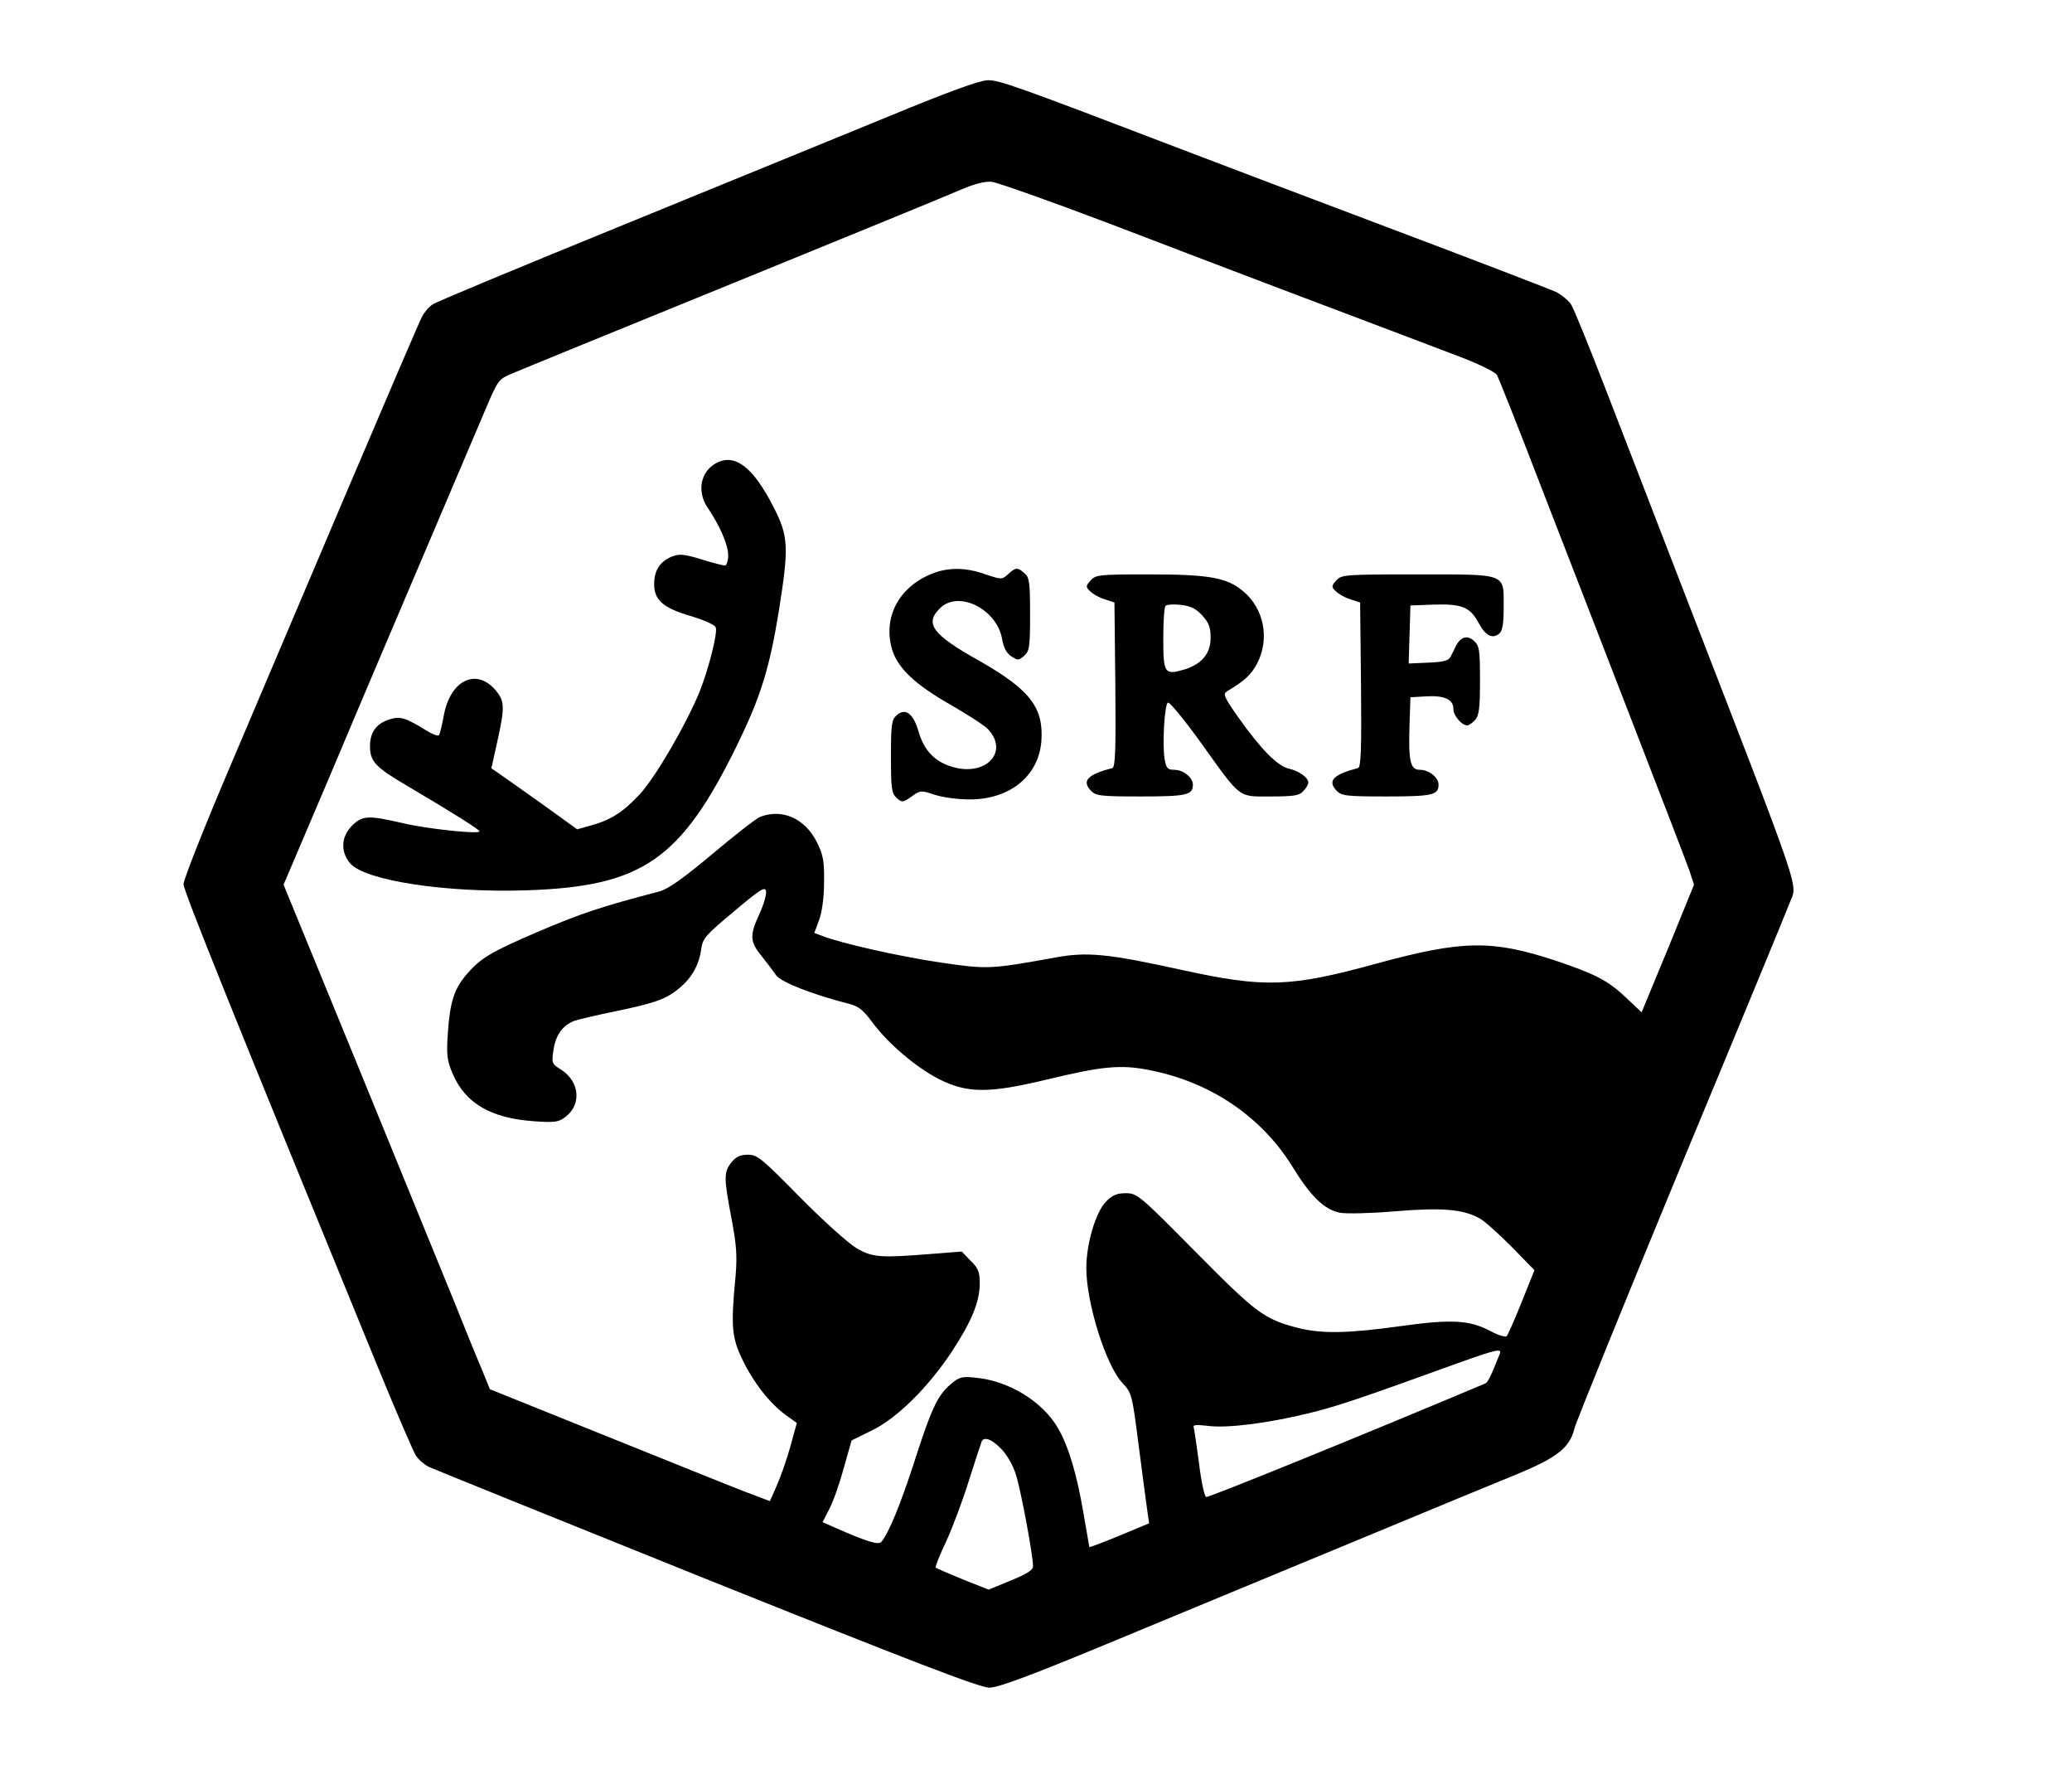
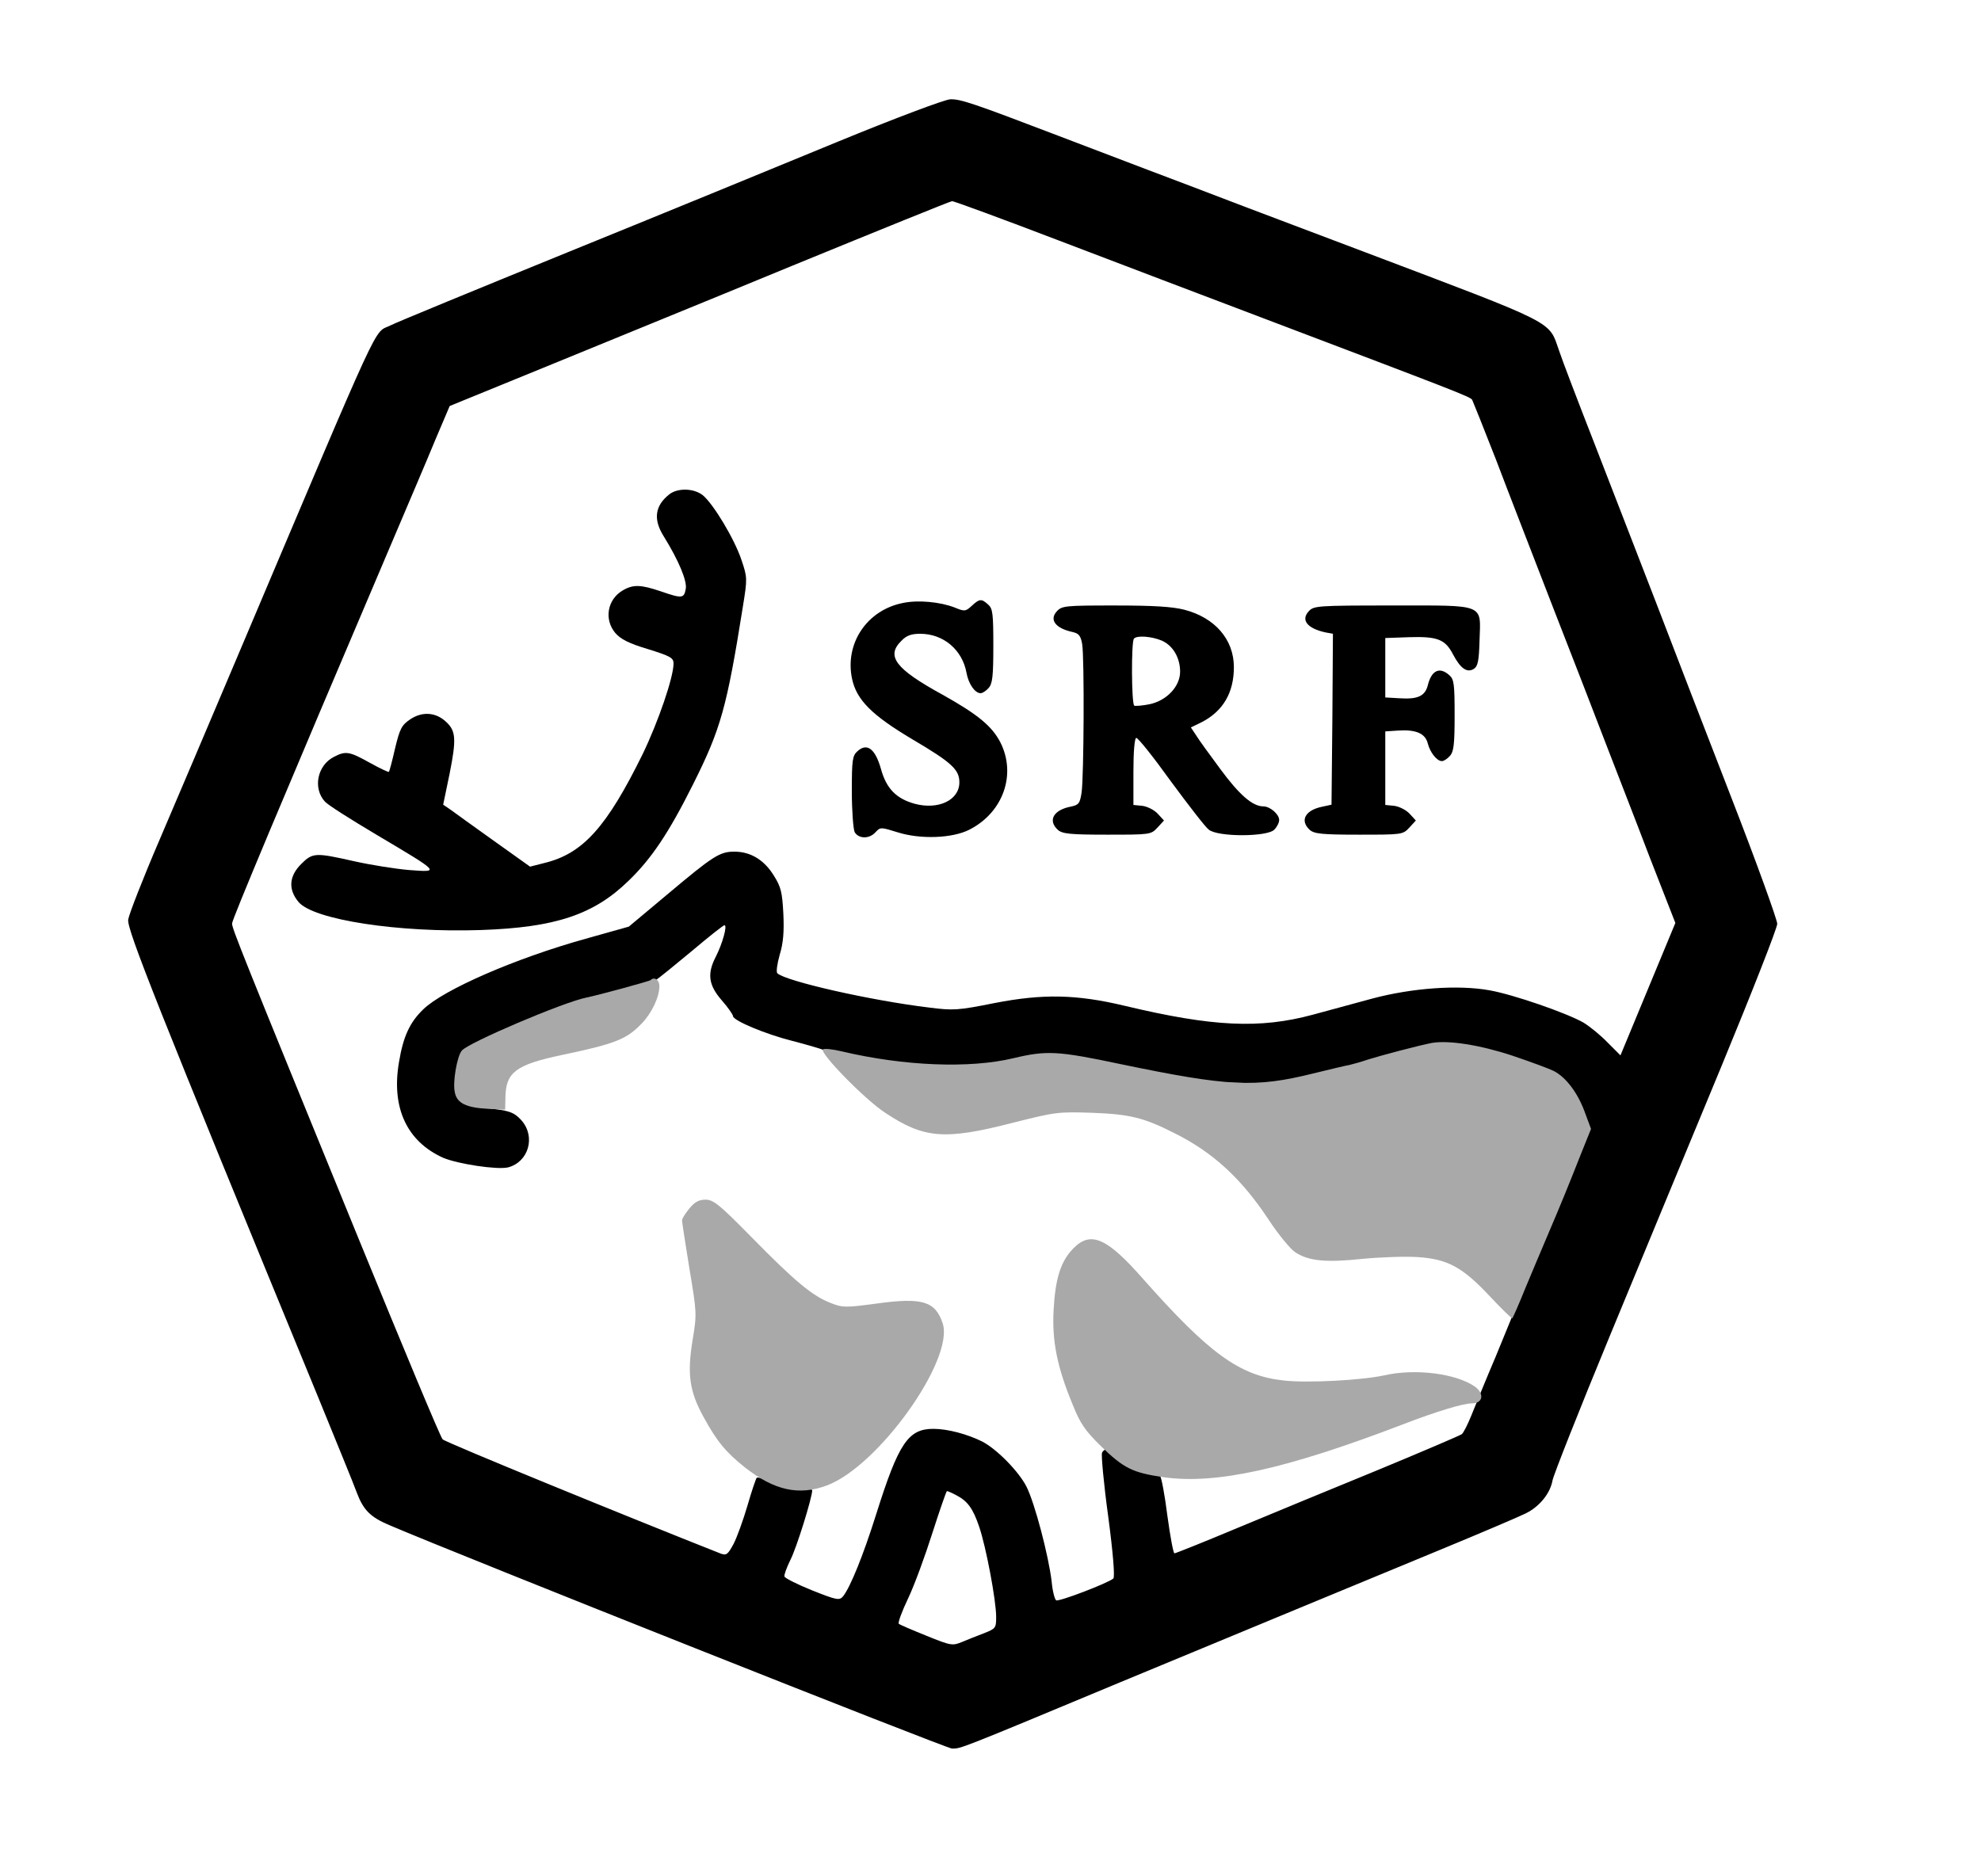
- <svg xmlns="http://www.w3.org/2000/svg" version="1.0" width="700pt" height="596pt" viewBox="0 0 700 596" preserveAspectRatio="xMidYMid meet">
-   <g transform="translate(0,596) scale(0.1,-0.1)" fill="#000000" stroke="none">
-     <path d="M3010 5570 c-157 -64 -564 -231 -905 -370 -341 -139 -630 -259 -643 -268 -13 -8 -29 -27 -37 -43 -8 -15 -122 -281 -254 -591 -131 -309 -309 -728 -395 -930 -86 -202 -156 -379 -156 -394 0 -23 167 -437 651 -1618 65 -159 126 -300 134 -312 8 -13 28 -30 43 -38 15 -7 438 -178 940 -380 691 -277 922 -366 954 -366 31 0 141 41 437 164 218 90 583 242 811 336 228 95 469 194 535 221 135 56 178 89 194 154 6 24 169 425 362 892 194 466 358 864 365 883 26 71 56 -15 -370 1085 -85 220 -199 516 -254 657 -55 142 -106 268 -115 281 -8 12 -30 30 -48 40 -19 9 -279 109 -579 222 -300 113 -597 226 -660 250 -596 228 -645 245 -684 244 -28 -1 -135 -40 -326 -119z m735 -364 c198 -76 461 -176 585 -223 124 -47 288 -109 365 -138 77 -29 187 -71 245 -93 57 -22 110 -48 117 -58 6 -11 72 -176 146 -369 75 -192 215 -555 312 -805 97 -250 184 -476 193 -502 l15 -46 -88 -216 -89 -215 -51 48 c-63 60 -105 81 -241 127 -214 70 -312 69 -602 -10 -294 -81 -380 -83 -659 -22 -250 55 -320 62 -428 42 -221 -40 -229 -40 -387 -17 -136 20 -337 65 -400 90 l-27 10 16 43 c10 27 17 76 17 128 1 72 -3 93 -24 135 -40 81 -118 115 -192 86 -13 -5 -85 -61 -161 -125 -99 -83 -150 -119 -180 -127 -195 -51 -262 -73 -412 -137 -156 -67 -191 -88 -237 -141 -44 -51 -58 -95 -65 -201 -5 -74 -3 -92 17 -138 43 -99 129 -149 275 -159 71 -5 83 -3 107 16 53 42 46 118 -16 158 -32 20 -33 23 -26 67 7 50 31 83 70 98 14 5 78 20 142 33 134 28 170 41 216 80 40 34 64 77 71 130 5 36 16 48 111 127 89 75 105 85 108 68 2 -11 -8 -45 -22 -76 -34 -73 -33 -94 7 -143 17 -22 40 -51 49 -65 17 -23 120 -64 245 -96 33 -8 49 -21 78 -60 54 -74 151 -156 228 -195 95 -48 169 -48 364 -1 187 45 249 51 345 32 208 -40 381 -158 486 -329 61 -99 107 -143 159 -153 21 -4 105 -2 188 5 156 13 226 7 282 -23 16 -8 64 -51 108 -95 l79 -81 -43 -107 c-24 -60 -47 -112 -51 -116 -4 -4 -28 3 -54 17 -71 38 -133 41 -305 17 -180 -25 -266 -26 -346 -6 -115 30 -140 49 -346 257 -189 191 -197 198 -236 198 -30 0 -46 -7 -67 -29 -35 -36 -66 -143 -66 -224 0 -119 67 -331 123 -389 30 -32 32 -39 53 -203 12 -93 25 -192 29 -220 l7 -50 -101 -42 c-56 -23 -101 -40 -101 -38 0 1 -9 54 -20 116 -22 131 -51 226 -86 286 -52 90 -167 160 -279 170 -45 5 -55 2 -83 -22 -45 -38 -66 -84 -124 -265 -46 -141 -84 -235 -110 -267 -10 -12 -44 -2 -156 47 l-43 19 22 43 c13 24 35 86 49 138 l27 95 67 33 c84 40 190 144 271 266 67 102 95 169 95 232 0 37 -5 51 -31 76 l-30 31 -102 -8 c-173 -14 -199 -12 -253 19 -27 16 -113 93 -191 172 -129 131 -144 144 -176 144 -26 0 -41 -7 -56 -26 -26 -33 -26 -51 0 -188 17 -90 20 -127 14 -196 -17 -177 -13 -210 29 -294 39 -76 94 -144 150 -182 l28 -20 -22 -80 c-12 -43 -33 -103 -46 -132 l-23 -52 -58 22 c-32 11 -244 97 -473 189 l-415 167 -28 69 c-16 37 -57 138 -91 223 -35 85 -179 438 -320 783 l-258 629 158 371 c86 205 230 543 319 752 89 209 181 426 205 482 42 99 44 102 89 121 25 11 363 149 751 307 388 158 734 300 770 316 42 18 78 27 100 25 19 -2 197 -65 395 -140z m1322 -3818 c-31 -78 -40 -97 -50 -101 -418 -176 -935 -386 -942 -383 -6 2 -17 53 -24 112 -8 60 -16 115 -18 122 -4 10 7 11 49 6 67 -8 199 9 336 42 95 23 162 45 507 170 129 46 150 51 142 32z m-1685 -321 c19 -19 40 -55 50 -87 17 -53 58 -273 58 -310 0 -13 -21 -26 -75 -48 l-75 -31 -88 35 c-48 20 -89 37 -91 40 -2 2 14 43 37 91 22 49 57 142 77 208 21 66 40 123 42 128 9 15 34 6 65 -26z" />
-     <path d="M2418 4395 c-52 -29 -64 -96 -27 -150 41 -61 69 -125 69 -160 0 -19 -5 -35 -11 -35 -6 0 -42 9 -80 21 -59 18 -74 19 -100 9 -40 -17 -59 -47 -59 -93 0 -54 31 -81 125 -108 42 -13 80 -29 83 -38 7 -18 -23 -137 -54 -216 -46 -112 -148 -288 -203 -348 -57 -61 -98 -87 -168 -106 l-43 -12 -122 88 c-68 48 -134 95 -146 103 l-22 15 20 90 c26 117 25 137 -5 173 -65 77 -152 36 -175 -81 -6 -34 -14 -66 -17 -70 -2 -4 -20 2 -38 13 -76 47 -93 52 -130 40 -44 -14 -65 -44 -65 -90 0 -52 18 -71 127 -135 159 -94 243 -147 243 -153 0 -10 -176 8 -260 28 -116 27 -136 26 -171 -9 -37 -37 -39 -88 -6 -127 50 -58 323 -100 596 -91 391 13 521 102 712 492 79 162 109 258 141 456 33 210 32 247 -17 343 -70 139 -133 187 -197 151z" />
-     <path d="M3158 4026 c-114 -41 -173 -141 -147 -249 16 -69 76 -127 205 -200 55 -32 110 -67 122 -80 72 -77 -8 -161 -121 -127 -58 17 -95 55 -113 117 -18 63 -45 84 -75 57 -17 -15 -19 -32 -19 -139 0 -108 2 -124 19 -140 19 -16 21 -16 51 5 29 21 32 21 77 6 26 -9 79 -16 119 -16 135 0 232 78 242 195 9 115 -38 176 -213 275 -155 87 -182 124 -130 175 63 64 195 -3 211 -106 5 -27 15 -46 31 -56 22 -14 25 -14 43 2 18 16 20 31 20 140 0 105 -2 124 -18 138 -24 22 -31 21 -56 -2 -21 -19 -22 -19 -76 -1 -64 23 -120 24 -172 6z" />
-     <path d="M3685 4000 c-17 -19 -18 -22 -2 -37 9 -9 31 -22 49 -27 l33 -11 3 -278 c2 -217 0 -278 -10 -281 -84 -22 -103 -43 -74 -75 18 -19 30 -21 171 -21 155 0 175 5 175 40 0 24 -32 50 -63 50 -22 0 -27 6 -32 33 -9 49 -1 190 11 194 6 2 55 -58 110 -134 139 -194 125 -183 237 -183 78 0 97 3 110 18 10 10 17 23 17 29 0 17 -33 40 -66 47 -37 8 -93 64 -169 171 -50 71 -54 81 -40 90 59 35 81 55 102 94 43 83 24 185 -47 244 -54 46 -115 57 -315 57 -170 0 -183 -1 -200 -20z m377 -119 c22 -24 28 -41 28 -75 0 -53 -30 -89 -88 -107 -68 -20 -72 -14 -72 104 0 57 3 107 8 111 4 4 27 6 52 3 33 -4 51 -13 72 -36z" />
-     <path d="M4515 4000 c-17 -19 -18 -22 -2 -37 9 -9 31 -22 49 -27 l33 -11 3 -278 c2 -217 0 -278 -10 -281 -84 -22 -103 -43 -74 -75 18 -19 30 -21 171 -21 155 0 175 5 175 40 0 24 -32 50 -63 50 -33 0 -39 28 -35 155 l3 90 52 3 c62 4 93 -10 93 -42 0 -23 28 -56 47 -56 5 0 17 8 26 18 14 15 17 41 17 134 0 103 -2 117 -21 134 -22 20 -45 13 -61 -19 -4 -9 -12 -25 -17 -34 -6 -14 -23 -19 -75 -21 l-67 -3 3 98 3 98 80 3 c95 3 122 -9 151 -63 22 -42 46 -54 69 -35 11 9 15 34 15 90 0 115 14 110 -292 110 -244 0 -256 -1 -273 -20z" />
+ <svg xmlns="http://www.w3.org/2000/svg" version="1.0" width="700pt" height="663pt" viewBox="0 0 700 663" preserveAspectRatio="xMidYMid meet">
+   <g transform="translate(0,663) scale(0.1,-0.1)" fill="#000000" stroke="none">
+     <path d="M2960 6129 c-201 -83 -630 -259 -955 -391 -324 -132 -606 -248 -625 -258 -63 -32 -16 69 -545 -1180 -92 -217 -214 -505 -272 -640 -58 -135 -107 -261 -110 -280 -5 -35 104 -309 672 -1690 64 -157 126 -308 136 -336 23 -61 48 -86 114 -114 250 -107 1970 -790 1989 -790 32 0 18 -6 596 235 564 234 787 326 1135 470 143 59 276 116 296 126 49 24 87 71 95 117 4 20 94 248 201 507 107 259 284 687 394 952 109 264 199 493 199 508 0 14 -72 214 -161 443 -89 229 -210 543 -269 697 -60 154 -156 404 -215 555 -59 151 -116 300 -126 331 -38 107 0 88 -689 349 -85 32 -270 102 -410 155 -140 54 -300 114 -355 135 -55 21 -197 75 -315 120 -306 117 -346 130 -382 129 -18 0 -196 -67 -398 -150z m784 -350 c204 -78 531 -202 726 -276 672 -255 725 -275 732 -286 3 -6 41 -101 84 -211 42 -111 133 -345 201 -521 69 -176 153 -394 188 -485 35 -91 105 -270 154 -399 l91 -233 -97 -234 -97 -234 -45 45 c-25 26 -63 57 -86 71 -60 34 -247 99 -332 114 -111 20 -274 8 -413 -29 -63 -17 -158 -43 -210 -57 -188 -51 -355 -43 -665 31 -171 41 -290 43 -460 10 -130 -26 -146 -27 -232 -16 -207 25 -506 93 -536 121 -5 4 -1 33 8 65 13 42 16 83 13 146 -4 75 -8 94 -34 135 -34 55 -82 84 -139 84 -52 0 -75 -15 -238 -152 l-135 -113 -153 -43 c-248 -69 -502 -180 -573 -249 -48 -46 -71 -96 -86 -186 -28 -161 27 -281 156 -339 52 -22 191 -43 229 -34 73 19 99 109 47 167 -23 25 -38 32 -92 39 -123 15 -145 36 -134 122 8 65 31 93 104 125 30 14 78 35 105 48 78 37 249 93 365 121 57 13 114 31 126 39 11 7 69 54 129 104 59 50 111 91 115 91 11 0 -7 -65 -31 -112 -31 -60 -25 -100 21 -153 22 -25 40 -51 40 -56 0 -16 115 -64 210 -88 47 -12 94 -26 105 -30 27 -12 170 -38 277 -51 132 -16 241 -13 377 9 67 12 140 21 161 21 51 0 230 -32 365 -66 92 -23 138 -28 280 -31 185 -4 158 -9 475 76 270 73 309 74 505 10 146 -47 177 -65 216 -126 61 -97 61 -103 -13 -286 -37 -89 -87 -211 -113 -272 -26 -60 -56 -135 -67 -165 -11 -30 -49 -122 -83 -205 -35 -82 -73 -176 -86 -208 -13 -32 -28 -62 -34 -66 -5 -4 -138 -61 -295 -126 -157 -64 -381 -157 -499 -206 -117 -49 -217 -89 -221 -89 -4 0 -15 60 -25 133 -9 72 -21 136 -26 141 -9 10 -22 14 -67 21 -27 4 -102 53 -102 66 0 15 -30 10 -36 -6 -3 -8 6 -109 22 -225 17 -128 24 -214 18 -219 -18 -16 -193 -83 -202 -77 -5 3 -13 33 -16 67 -11 92 -60 278 -89 335 -27 53 -104 132 -156 159 -52 26 -122 45 -173 45 -89 0 -123 -51 -202 -302 -46 -146 -91 -257 -117 -290 -13 -15 -21 -14 -109 21 -52 21 -96 43 -98 49 -2 6 8 32 21 59 21 40 77 220 77 246 0 4 -20 7 -44 7 -24 0 -67 10 -95 21 -28 12 -54 19 -57 16 -3 -3 -18 -47 -33 -99 -15 -51 -37 -112 -49 -135 -20 -37 -25 -41 -45 -34 -324 128 -975 394 -983 404 -7 6 -139 323 -294 702 -418 1023 -450 1103 -450 1121 0 14 172 424 555 1324 62 146 136 319 163 385 l51 120 328 134 c180 74 578 236 883 362 305 125 559 228 564 228 5 1 176 -62 380 -140z m-366 -4433 c41 -21 60 -47 82 -112 24 -70 60 -260 60 -319 0 -39 -2 -41 -42 -57 -24 -9 -59 -23 -78 -31 -34 -14 -39 -14 -127 22 -50 20 -94 39 -97 42 -4 3 11 44 33 90 22 46 60 150 86 232 26 81 49 147 51 147 3 0 17 -6 32 -14z" />
+     <path d="M2364 4882 c-50 -40 -56 -88 -19 -147 54 -87 84 -160 78 -187 -6 -33 -13 -34 -88 -8 -71 24 -98 25 -135 3 -54 -32 -66 -102 -26 -150 19 -22 48 -37 115 -57 80 -25 91 -31 91 -51 0 -49 -54 -206 -109 -320 -127 -258 -211 -352 -347 -385 l-51 -13 -129 92 c-71 51 -140 100 -153 110 l-25 17 23 111 c24 121 22 150 -13 182 -36 34 -84 37 -126 9 -31 -21 -37 -33 -54 -103 -10 -44 -20 -82 -22 -83 -1 -2 -31 12 -67 32 -72 40 -85 43 -127 21 -59 -30 -75 -111 -32 -158 9 -11 91 -63 182 -117 229 -136 225 -133 116 -125 -48 4 -136 18 -194 31 -138 31 -147 31 -188 -10 -43 -43 -46 -90 -9 -134 53 -63 354 -109 645 -99 262 9 398 54 521 174 81 78 142 169 228 341 98 196 119 270 176 628 16 99 16 103 -5 165 -25 75 -100 199 -137 229 -32 25 -90 26 -119 2z" />
+     <path d="M3191 4499 c-128 -25 -207 -144 -180 -269 16 -74 70 -128 213 -213 139 -82 166 -107 166 -152 0 -63 -74 -98 -157 -76 -66 18 -101 54 -120 123 -20 71 -49 94 -83 63 -18 -16 -20 -31 -20 -142 0 -68 5 -133 10 -144 14 -24 52 -25 74 0 17 18 18 18 79 -1 80 -25 193 -21 253 10 119 61 166 195 109 308 -30 58 -80 99 -205 169 -166 91 -200 136 -145 190 18 19 35 25 67 25 81 0 148 -56 163 -137 7 -40 30 -73 50 -73 7 0 19 8 28 18 14 15 17 42 17 149 0 113 -2 132 -18 146 -24 22 -31 21 -58 -4 -22 -20 -25 -21 -61 -6 -52 20 -129 27 -182 16z" />
+     <path d="M3734 4469 c-27 -30 -4 -60 57 -73 21 -5 28 -13 33 -43 8 -50 6 -466 -2 -523 -6 -40 -10 -45 -39 -51 -61 -12 -81 -49 -45 -82 16 -14 43 -17 174 -17 152 0 155 0 178 25 l23 25 -22 24 c-13 14 -38 26 -55 28 l-31 3 0 118 c0 70 4 118 10 119 6 1 61 -68 122 -153 62 -84 122 -162 134 -171 32 -27 209 -26 232 0 10 10 17 25 17 34 0 20 -32 48 -56 48 -38 0 -85 41 -152 132 -38 51 -77 105 -86 120 l-18 27 39 19 c75 39 113 104 113 194 0 98 -67 175 -175 203 -43 11 -110 15 -246 15 -175 0 -187 -1 -205 -21z m371 -103 c39 -17 65 -60 65 -110 0 -52 -47 -102 -108 -115 -25 -5 -50 -7 -54 -5 -10 6 -11 228 -1 237 11 12 62 8 98 -7z" />
+     <path d="M4624 4469 c-28 -31 -4 -60 59 -74 l27 -5 -2 -302 -3 -302 -32 -7 c-61 -12 -81 -49 -45 -82 16 -14 43 -17 174 -17 152 0 155 0 178 25 l23 25 -22 24 c-13 14 -38 26 -55 28 l-31 3 0 130 0 130 46 3 c62 4 95 -10 104 -45 8 -32 32 -63 50 -63 7 0 19 8 28 18 14 15 17 41 17 144 0 108 -2 127 -18 141 -35 32 -64 18 -77 -36 -10 -37 -35 -49 -98 -45 l-52 3 0 105 0 105 85 3 c101 3 127 -8 155 -62 26 -49 49 -65 73 -50 14 9 18 28 20 99 4 133 25 125 -308 125 -267 0 -278 -1 -296 -21z" />
+   </g>
+   <g transform="translate(0,663) scale(0.1,-0.1)" fill="#A9A9A9" stroke="none">
+     <path d="M2299 3166 c-4 -4 -184 -53 -228 -62 -80 -16 -416 -159 -439 -187 -17 -20 -33 -112 -25 -147 7 -39 40 -55 118 -59 l60 -3 1 46 c2 86 37 113 198 147 191 40 230 56 283 111 36 37 63 94 63 133 0 22 -18 34 -31 21z" />
+     <path d="M5060 2944 c-43 -8 -183 -45 -227 -59 -23 -8 -52 -16 -65 -19 -13 -2 -70 -16 -128 -30 -205 -51 -300 -46 -680 33 -222 47 -262 49 -379 21 -154 -37 -386 -28 -606 24 -33 8 -63 11 -67 7 -13 -12 149 -178 220 -224 137 -91 210 -97 448 -36 154 39 163 40 284 36 132 -5 182 -17 290 -72 137 -68 238 -162 333 -306 34 -52 77 -104 94 -115 47 -31 108 -37 240 -23 64 6 151 9 193 6 106 -7 158 -36 254 -138 42 -45 78 -80 80 -78 2 2 23 49 45 104 23 55 59 141 80 190 47 110 73 174 118 288 l35 87 -23 62 c-25 67 -66 121 -109 143 -16 8 -81 32 -146 54 -115 38 -225 55 -284 45z" />
+     <path d="M2436 2359 c-14 -17 -26 -36 -26 -42 0 -7 12 -83 26 -170 26 -156 27 -160 11 -255 -19 -119 -11 -179 39 -270 47 -86 78 -124 147 -179 104 -81 190 -100 289 -63 182 68 451 445 409 573 -26 78 -72 92 -232 70 -111 -15 -122 -15 -164 2 -63 24 -125 75 -278 231 -114 116 -136 134 -164 134 -23 0 -38 -8 -57 -31z" />
+     <path d="M3792 2217 c-44 -45 -63 -106 -69 -217 -6 -109 12 -201 68 -336 26 -65 44 -91 98 -144 82 -80 113 -95 223 -111 185 -26 430 28 843 186 122 47 215 75 246 75 39 0 45 34 11 59 -67 47 -212 65 -321 40 -77 -17 -272 -28 -356 -18 -155 17 -262 95 -495 358 -129 147 -186 172 -248 108z" />
  </g>
</svg>
